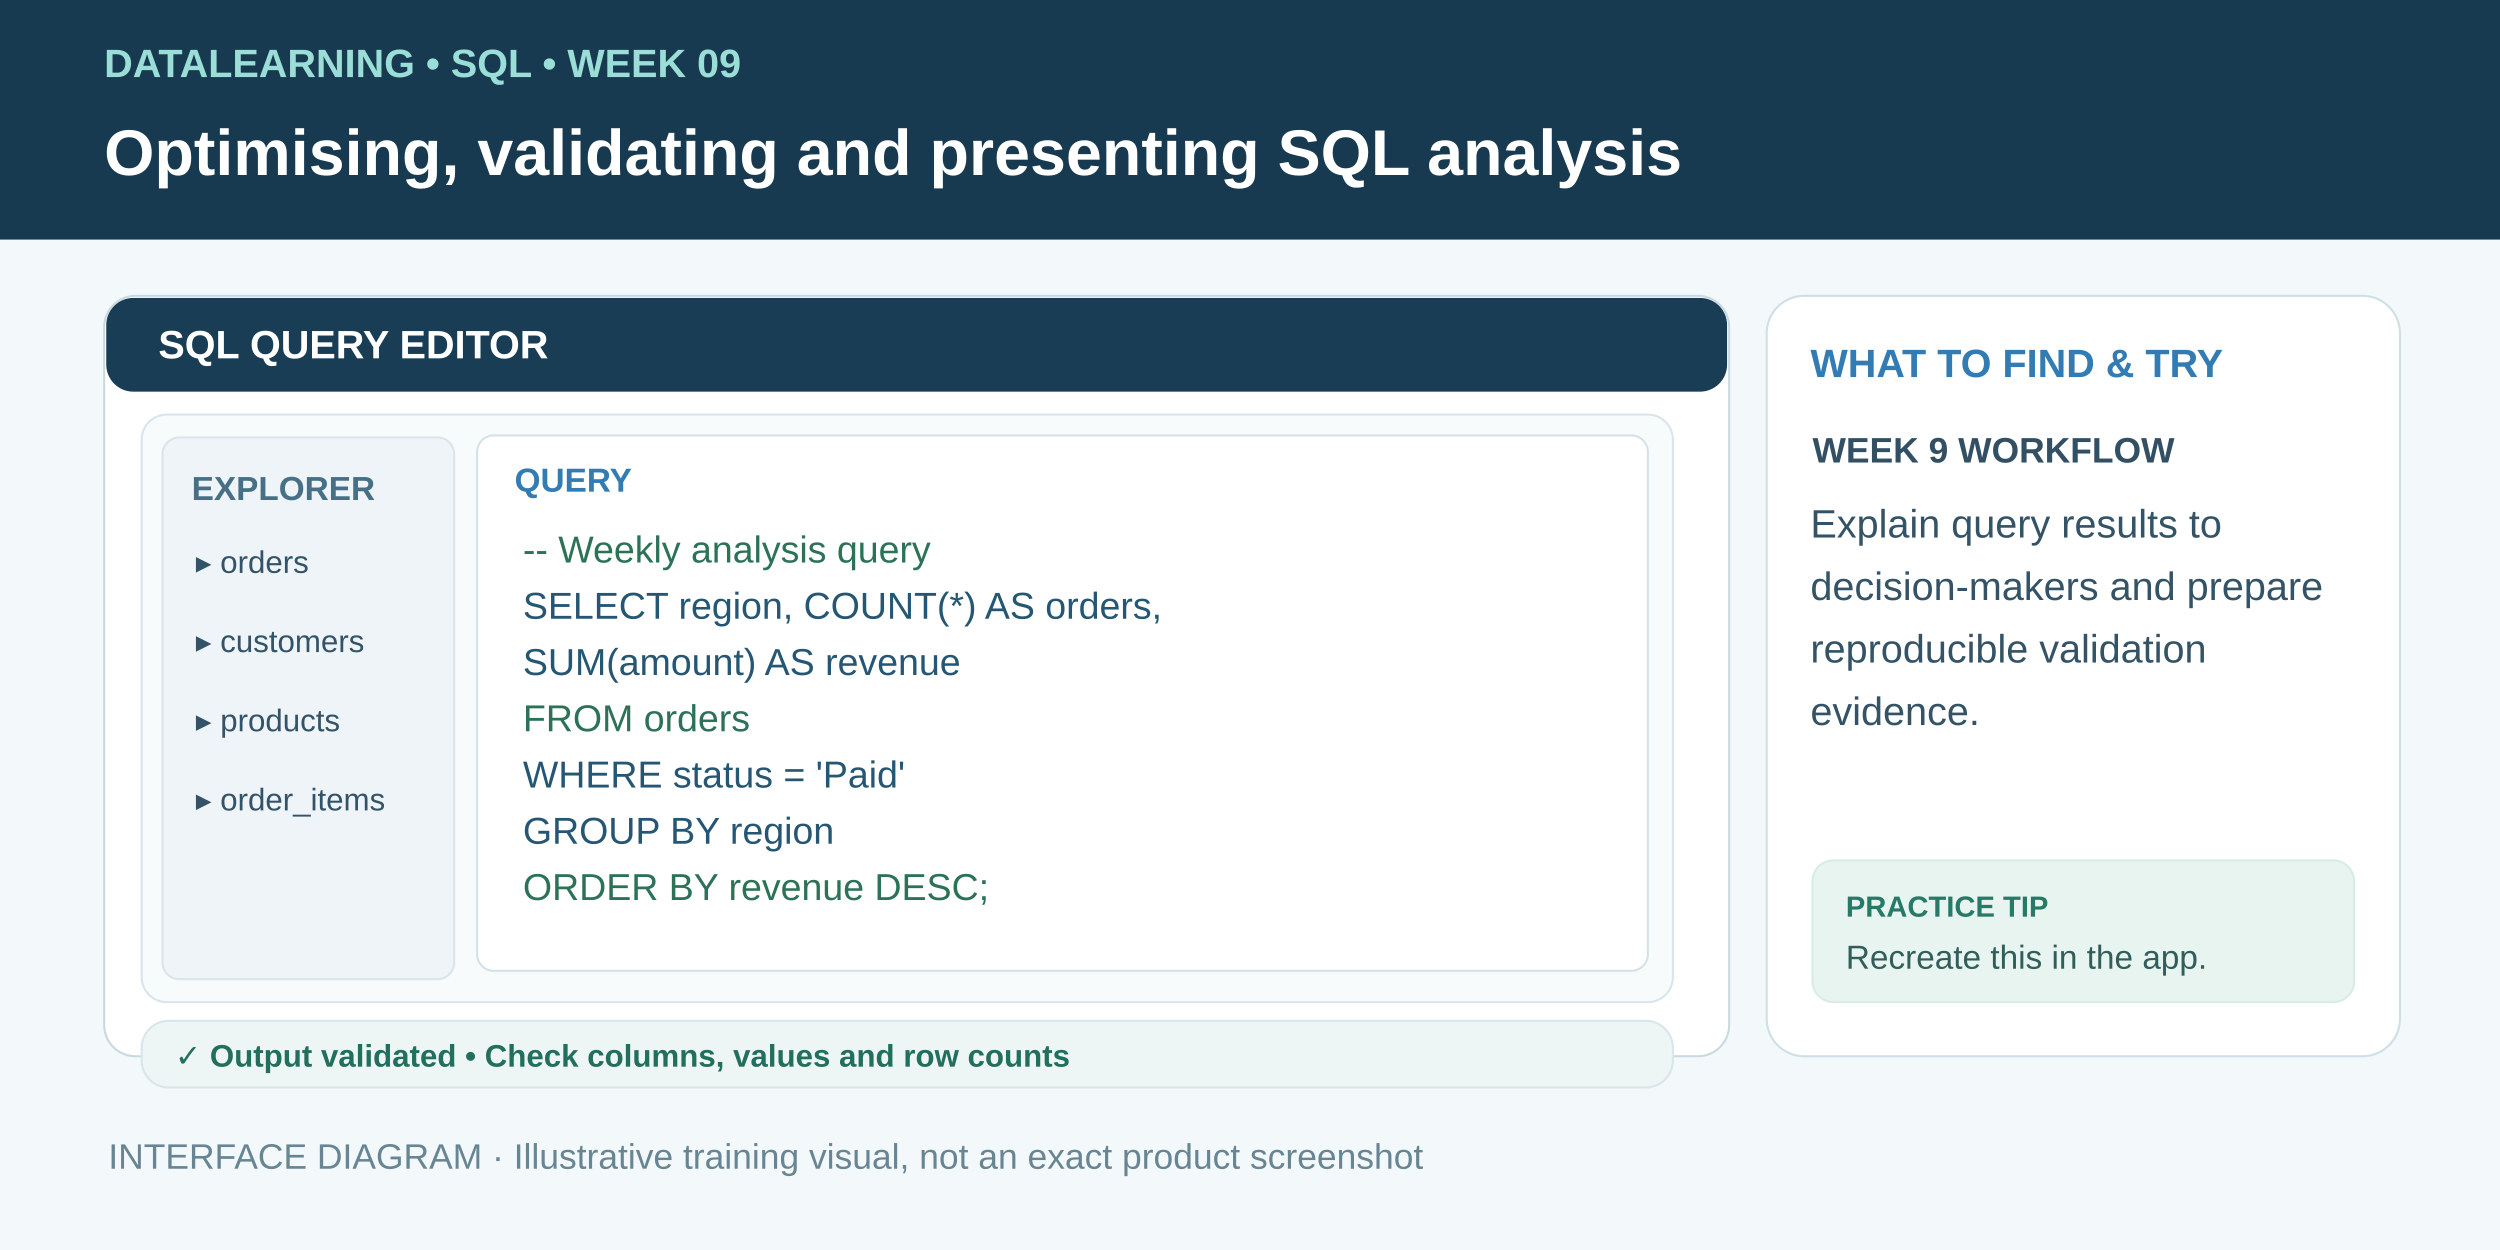
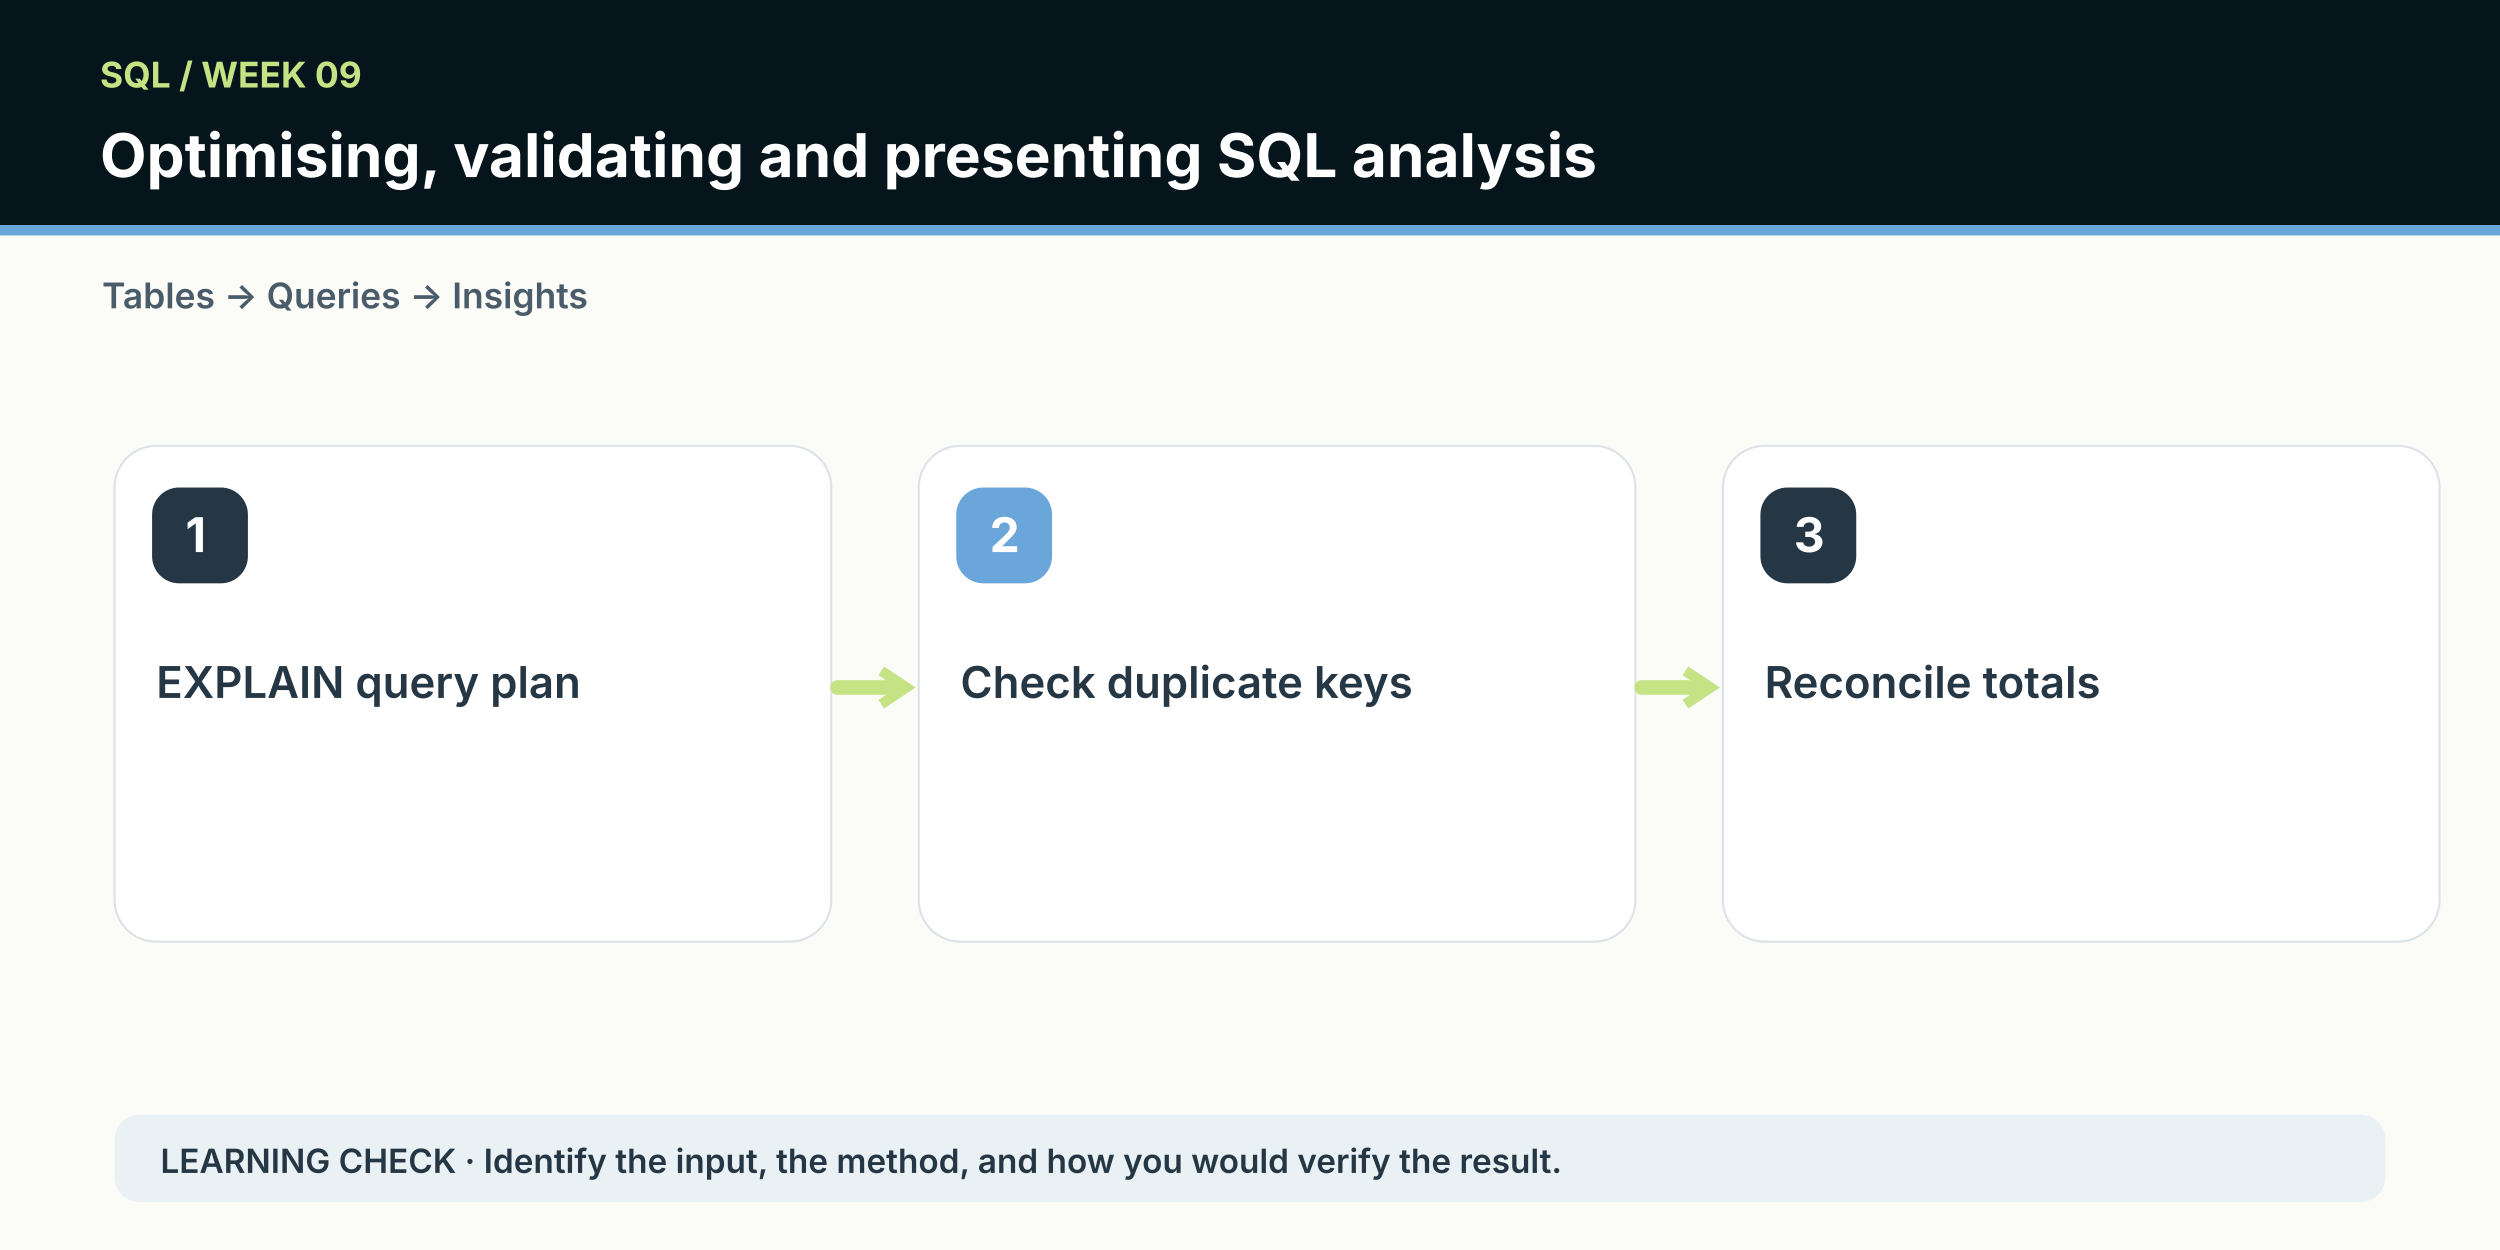
- <svg xmlns="http://www.w3.org/2000/svg" viewBox="0 0 1200 600" width="1200" height="600" role="img" aria-label="Illustrated sql learning interface for week 9">
-   <rect width="1200" height="600" fill="#f3f8fa" />
-   <rect width="1200" height="115" fill="#173a50" />
-   <text x="50" y="37" fill="#9bddd7" font-family="Arial, sans-serif" font-size="19" font-weight="700">DATALEARNING • SQL • WEEK 09</text>
-   <text x="50" y="84" fill="#ffffff" font-family="Arial, sans-serif" font-size="31" font-weight="700">Optimising, validating and presenting SQL analysis</text>
-   <rect x="50" y="142" width="780" height="365" rx="15" fill="#fff" stroke="#c8d9df" />
-   <rect x="51" y="143" width="778" height="45" rx="13" fill="#193d54" />
-   <text x="76" y="172" fill="#ffffff" font-family="Arial, sans-serif" font-size="19" font-weight="700">SQL QUERY EDITOR</text>
-   <rect x="68" y="199" width="735" height="282" rx="12" fill="#f8fbfc" stroke="#d8e5eb" />
-   <rect x="78" y="210" width="140" height="260" rx="8" fill="#eef4f7" stroke="#d9e5eb" />
-   <text x="92" y="240" fill="#477087" font-family="Arial, sans-serif" font-size="16" font-weight="700">EXPLORER</text>
-   <text x="94" y="275" fill="#335368" font-family="Arial, sans-serif" font-size="15" font-weight="500">▸ orders</text>
-   <text x="94" y="313" fill="#335368" font-family="Arial, sans-serif" font-size="15" font-weight="500">▸ customers</text>
-   <text x="94" y="351" fill="#335368" font-family="Arial, sans-serif" font-size="15" font-weight="500">▸ products</text>
-   <text x="94" y="389" fill="#335368" font-family="Arial, sans-serif" font-size="15" font-weight="500">▸ order_items</text>
-   <rect x="229" y="209" width="562" height="257" rx="8" fill="#fff" stroke="#d3e2e9" />
-   <text x="247" y="236" fill="#337cb3" font-family="Arial, sans-serif" font-size="16" font-weight="700">QUERY</text>
-   <text x="251" y="270" fill="#2b7257" font-family="Arial, sans-serif" font-size="18" font-weight="500">-- Weekly analysis query</text>
-   <text x="251" y="297" fill="#255674" font-family="Arial, sans-serif" font-size="18" font-weight="500">SELECT region, COUNT(*) AS orders,</text>
-   <text x="251" y="324" fill="#255674" font-family="Arial, sans-serif" font-size="18" font-weight="500">       SUM(amount) AS revenue</text>
-   <text x="251" y="351" fill="#2b7257" font-family="Arial, sans-serif" font-size="18" font-weight="500">FROM orders</text>
-   <text x="251" y="378" fill="#255674" font-family="Arial, sans-serif" font-size="18" font-weight="500">WHERE status = 'Paid'</text>
-   <text x="251" y="405" fill="#255674" font-family="Arial, sans-serif" font-size="18" font-weight="500">GROUP BY region</text>
-   <text x="251" y="432" fill="#2b7257" font-family="Arial, sans-serif" font-size="18" font-weight="500">ORDER BY revenue DESC;</text>
-   <rect x="68" y="490" width="735" height="32" rx="13" fill="#edf6f5" stroke="#d8e6ea" />
-   <text x="84" y="512" fill="#236f5e" font-family="Arial, sans-serif" font-size="15" font-weight="600">✓ Output validated    •    Check columns, values and row counts</text>
-   <rect x="848" y="142" width="304" height="365" rx="18" fill="#ffffff" stroke="#cedfe6" />
-   <text x="869" y="181" fill="#337cb3" font-family="Arial, sans-serif" font-size="19" font-weight="700">WHAT TO FIND &amp; TRY</text>
-   <text x="870" y="222" fill="#334f64" font-family="Arial, sans-serif" font-size="17" font-weight="700">WEEK 9 WORKFLOW</text>
-   <text x="869" y="258" fill="#345366" font-family="Arial, sans-serif" font-size="19" font-weight="500">Explain query results to</text>
-   <text x="869" y="288" fill="#345366" font-family="Arial, sans-serif" font-size="19" font-weight="500">decision-makers and prepare</text>
-   <text x="869" y="318" fill="#345366" font-family="Arial, sans-serif" font-size="19" font-weight="500">reproducible validation</text>
-   <text x="869" y="348" fill="#345366" font-family="Arial, sans-serif" font-size="19" font-weight="500">evidence.</text>
-   <rect x="870" y="413" width="260" height="68" rx="10" fill="#e7f4f0" stroke="#d8ece7" />
-   <text x="886" y="440" fill="#267a67" font-family="Arial, sans-serif" font-size="14" font-weight="700">PRACTICE TIP</text>
-   <text x="886" y="465" fill="#315e5a" font-family="Arial, sans-serif" font-size="16" font-weight="500">Recreate this in the app.</text>
-   <text x="52" y="561" fill="#688594" font-family="Arial, sans-serif" font-size="17" font-weight="500">INTERFACE DIAGRAM  ·  Illustrative training visual, not an exact product screenshot</text>
+ <svg xmlns="http://www.w3.org/2000/svg" width="1200" height="600" viewBox="0 0 1200 600" role="img" aria-label="SQL week 9: Optimising, validating and presenting SQL analysis concept diagram">
+   <rect x="0" y="0" width="1200" height="600" rx="0" fill="#FBFBF8" stroke="none" />
+   <rect x="0" y="0" width="1200" height="112" rx="0" fill="#06141B" stroke="none" />
+   <rect x="0" y="108" width="1200" height="5" rx="0" fill="#6AA6DA" stroke="none" />
+   <text x="48" y="42" fill="#C5E384" font-size="17" font-family="Inter,Arial,sans-serif" font-weight="700">SQL  /  WEEK 09</text>
+   <text x="48" y="85" fill="#FFFFFF" font-size="29" font-family="Inter,Arial,sans-serif" font-weight="700">Optimising, validating and presenting SQL analysis</text>
+   <text x="49" y="148" fill="#4A5C6A" font-size="17" font-family="Inter,Arial,sans-serif" font-weight="600">Tables → Queries → Insights</text>
+   <rect x="55" y="214" width="344" height="238" rx="20" fill="#FFFFFF" stroke="#DBE3E9" />
+   <rect x="73" y="234" width="46" height="46" rx="13" fill="#253745" stroke="none" />
+   <text x="89" y="265" fill="#FFFFFF" font-size="23" font-family="Inter,Arial,sans-serif" font-weight="700">1</text>
+   <text x="75" y="335" fill="#253745" font-size="21" font-family="Inter,Arial,sans-serif" font-weight="600">EXPLAIN query plan</text>
+   <path d="M402 330 L431 330" fill="none" stroke="#C5E384" stroke-width="7" stroke-linecap="round" />
+   <path d="M423 322 l12 8 -12 8" fill="none" stroke="#C5E384" stroke-width="5" />
+   <rect x="441" y="214" width="344" height="238" rx="20" fill="#FFFFFF" stroke="#DBE3E9" />
+   <rect x="459" y="234" width="46" height="46" rx="13" fill="#6AA6DA" stroke="none" />
+   <text x="475" y="265" fill="#FFFFFF" font-size="23" font-family="Inter,Arial,sans-serif" font-weight="700">2</text>
+   <text x="461" y="335" fill="#253745" font-size="21" font-family="Inter,Arial,sans-serif" font-weight="600">Check duplicate keys</text>
+   <path d="M788 330 L817 330" fill="none" stroke="#C5E384" stroke-width="7" stroke-linecap="round" />
+   <path d="M809 322 l12 8 -12 8" fill="none" stroke="#C5E384" stroke-width="5" />
+   <rect x="827" y="214" width="344" height="238" rx="20" fill="#FFFFFF" stroke="#DBE3E9" />
+   <rect x="845" y="234" width="46" height="46" rx="13" fill="#253745" stroke="none" />
+   <text x="861" y="265" fill="#FFFFFF" font-size="23" font-family="Inter,Arial,sans-serif" font-weight="700">3</text>
+   <text x="847" y="335" fill="#253745" font-size="21" font-family="Inter,Arial,sans-serif" font-weight="600">Reconcile totals</text>
+   <rect x="55" y="535" width="1090" height="42" rx="12" fill="#EAF1F4" stroke="none" />
+   <text x="77" y="563" fill="#253745" font-size="16" font-family="Inter,Arial,sans-serif" font-weight="600">LEARNING CHECK  ·  Identify the input, the method, and how you would verify the result.</text>
</svg>
